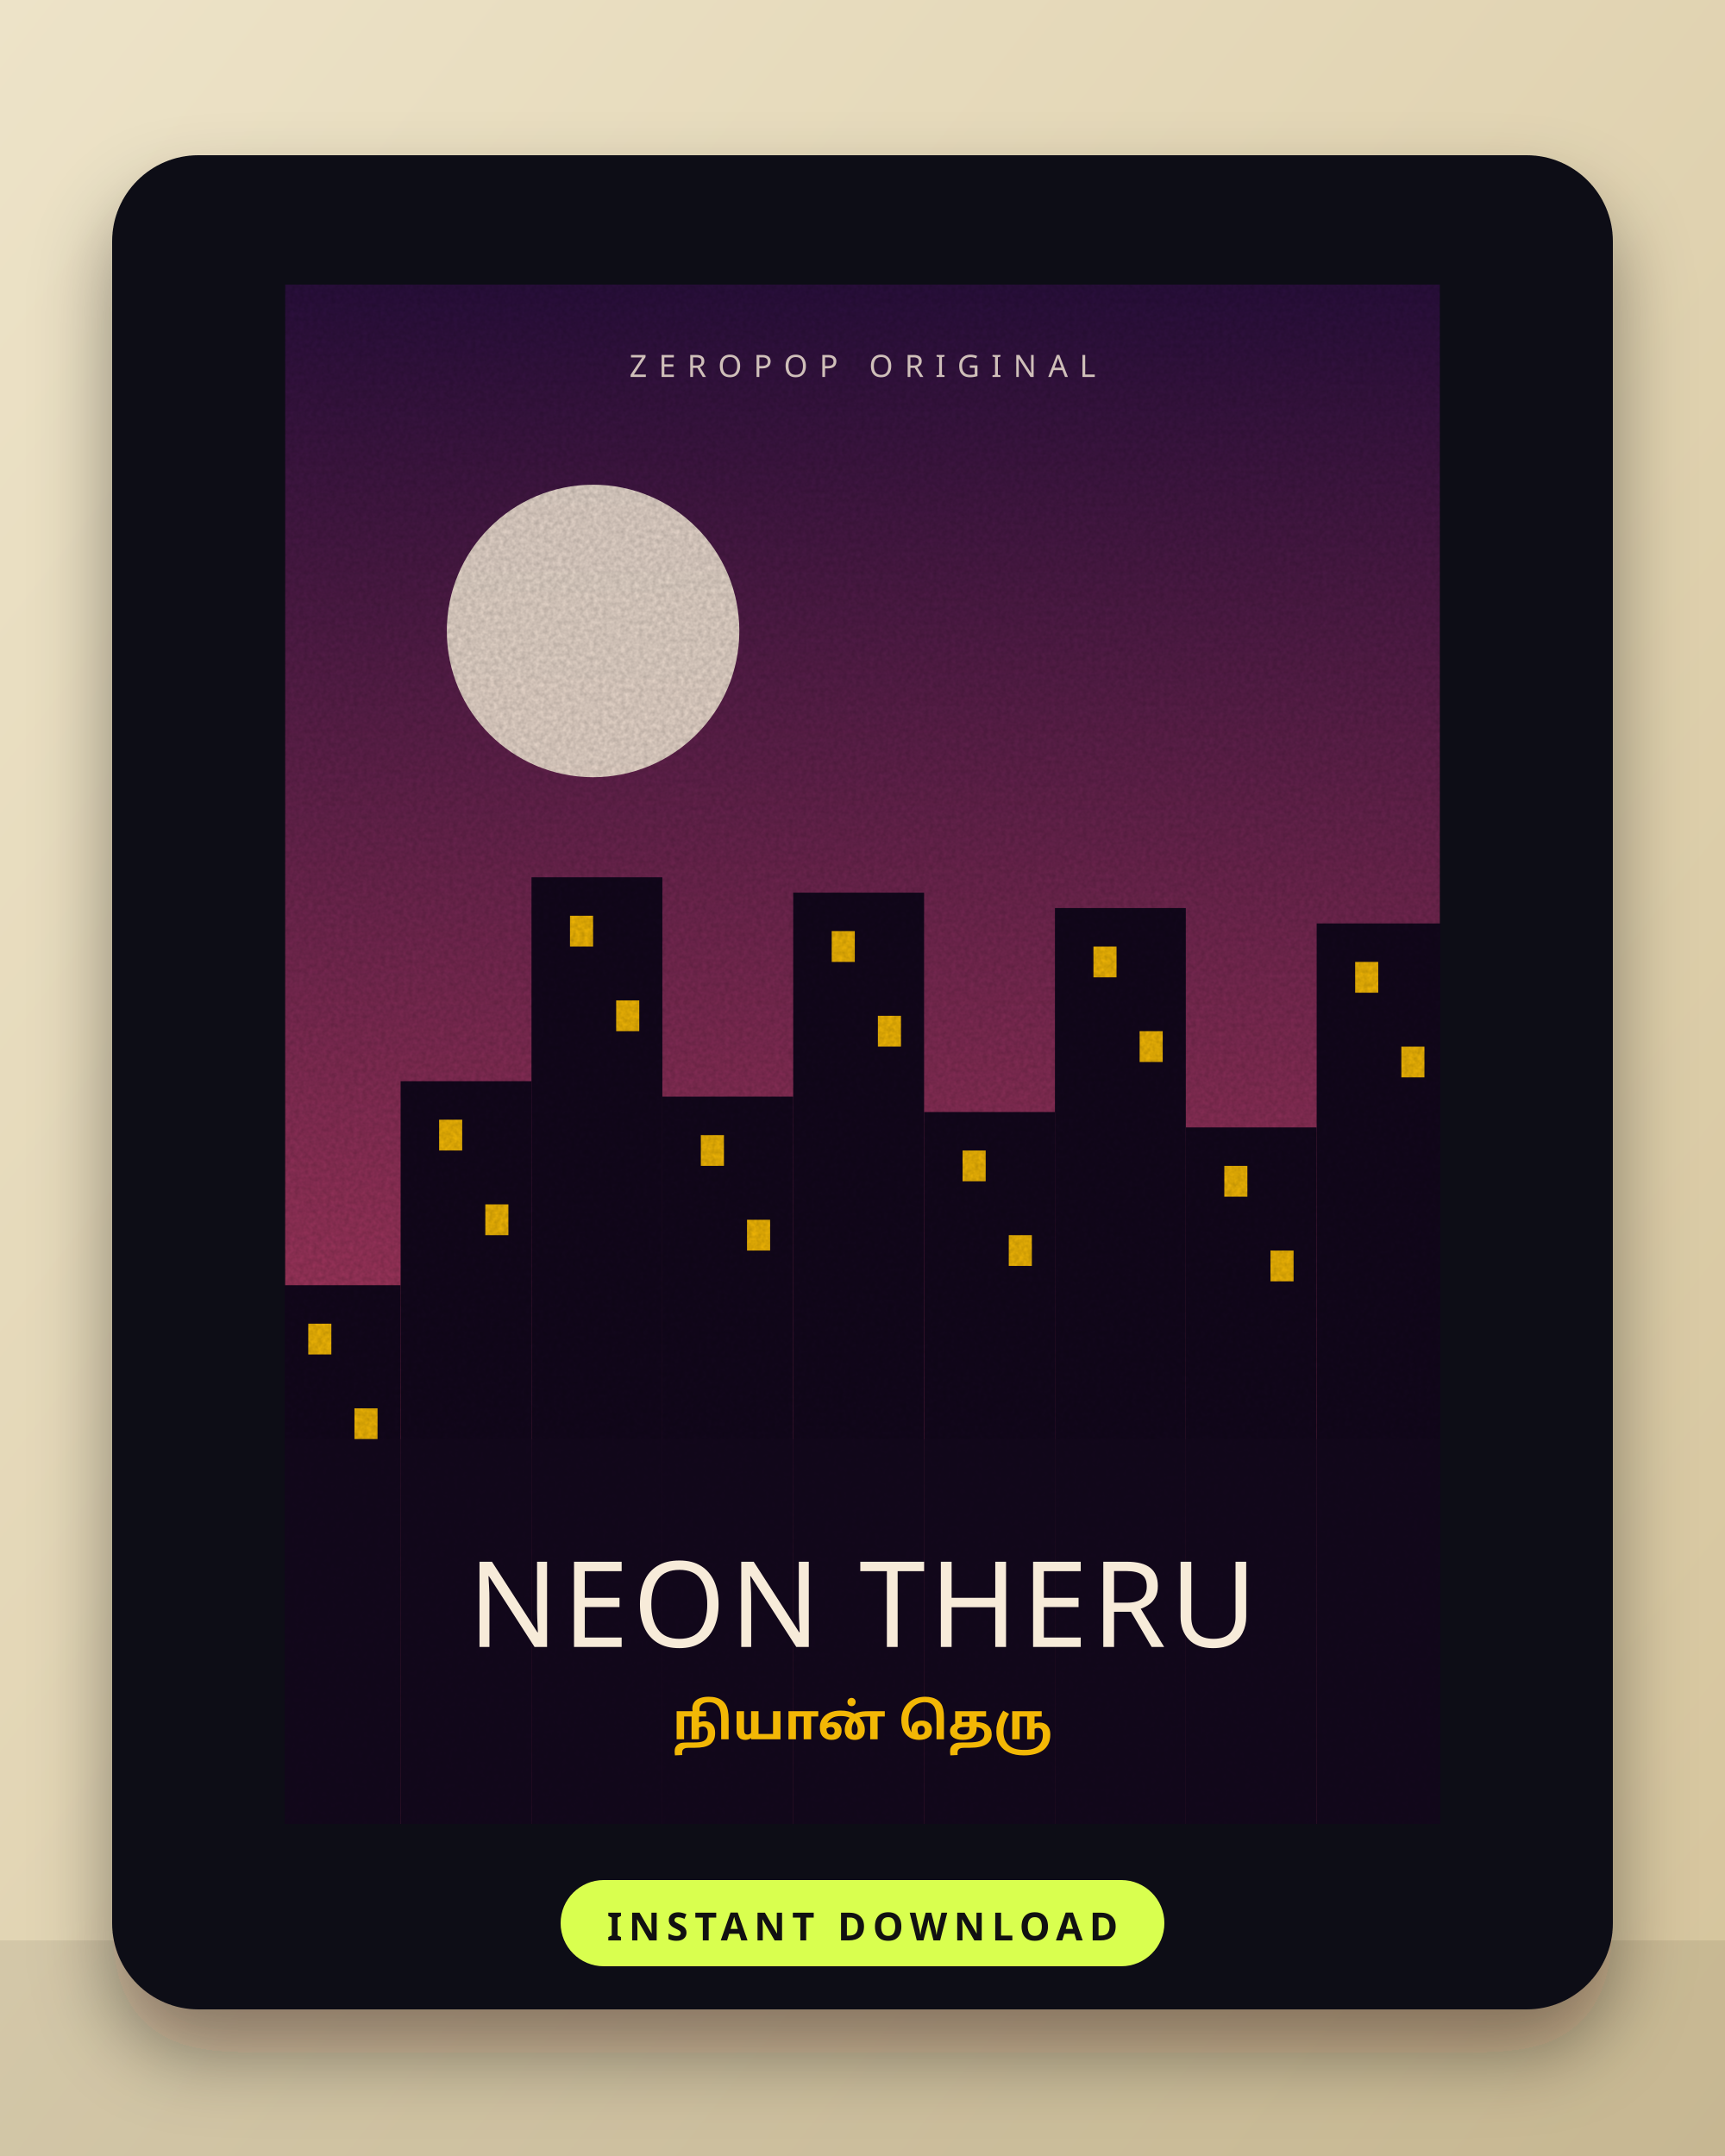
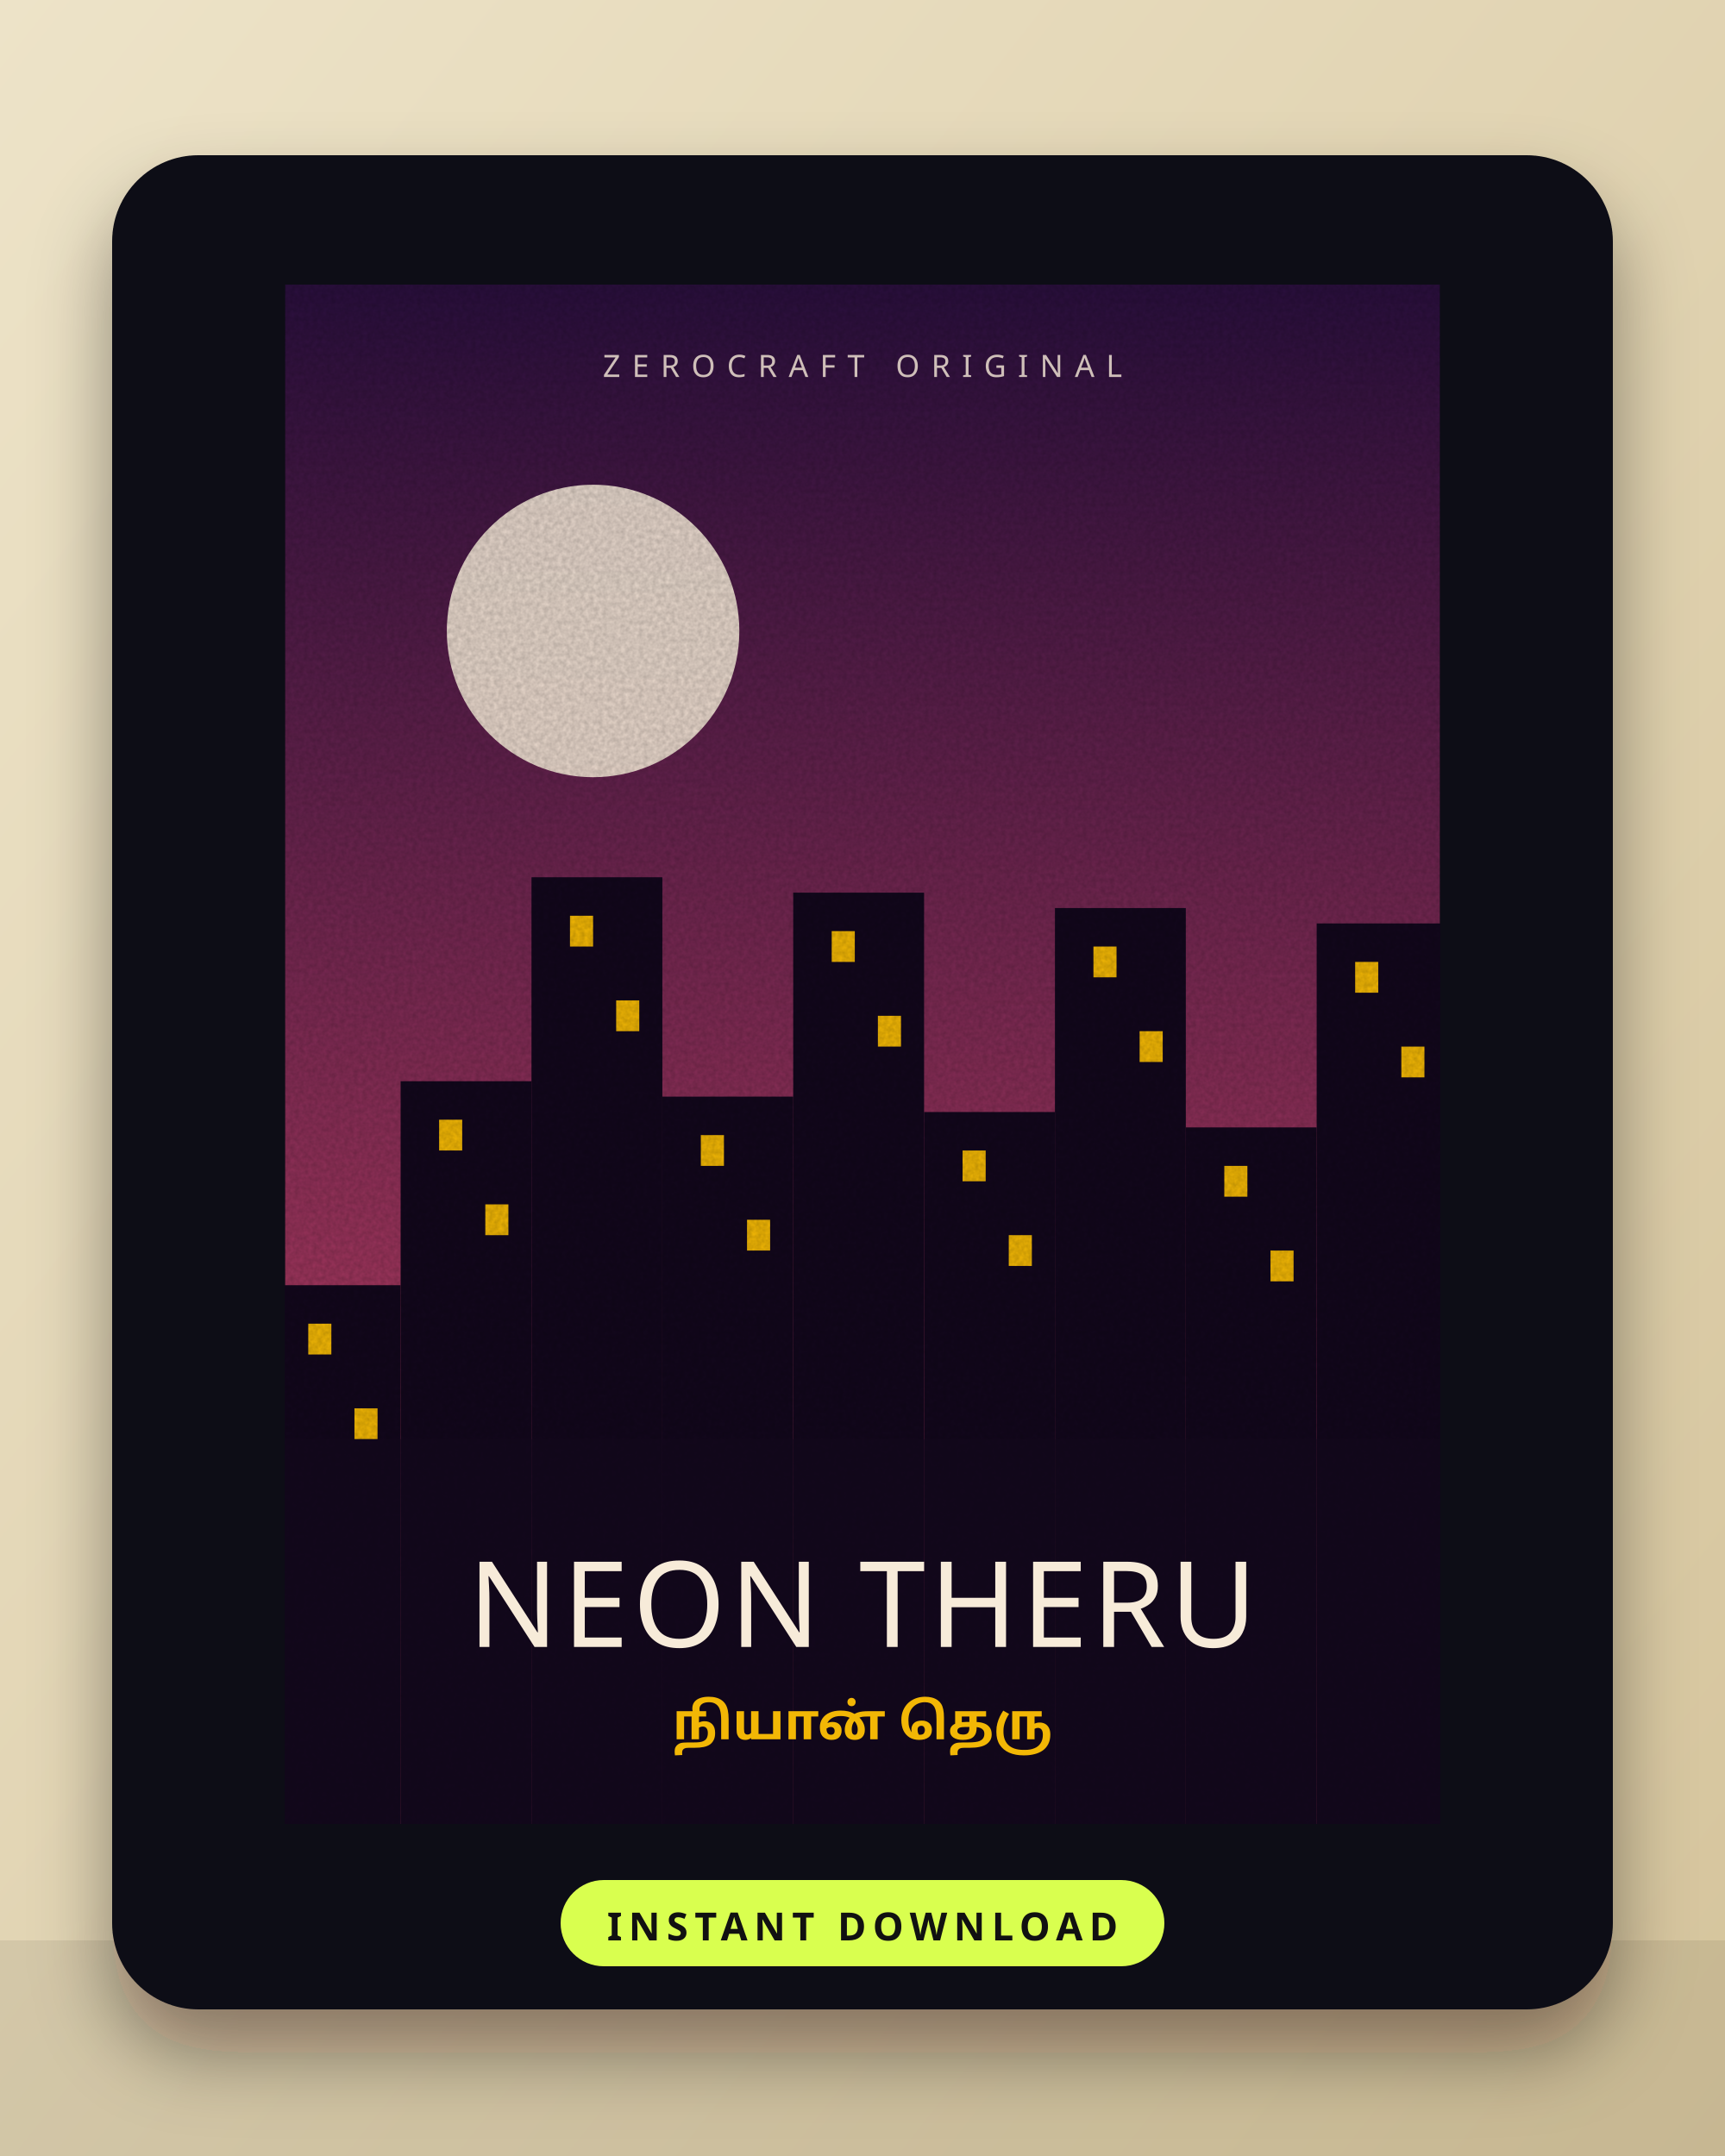
<svg xmlns="http://www.w3.org/2000/svg" viewBox="0 0 400 500" preserveAspectRatio="xMidYMid slice">
  <defs>
    <filter id="gr">
      <feTurbulence type="fractalNoise" baseFrequency=".85" numOctaves="2" />
      <feColorMatrix values="0 0 0 0 0 0 0 0 0 0 0 0 0 0 0 0 0 0 .8 0" />
    </filter>
    <filter id="sh" x="-20%" y="-20%" width="140%" height="150%">
      <feDropShadow dx="0" dy="10" stdDeviation="9" flood-color="#1a0a04" flood-opacity=".4" />
    </filter>
    <linearGradient id="wl" x1="0" y1="0" x2="1" y2="1">
      <stop offset="0" stop-color="#EDE3C8" />
      <stop offset="1" stop-color="#D5C49C" />
    </linearGradient>
    <clipPath id="cc">
      <circle cx="200" cy="240" r="55" />
    </clipPath>
    <clipPath id="cm">
      <rect x="115" y="235" width="170" height="125" />
    </clipPath>
  </defs>
  <rect width="400" height="500" fill="url(#wl)" />
  <rect y="450" width="400" height="50" fill="rgba(0,0,0,.07)" />
  <rect x="26" y="36" width="348" height="430" rx="20" fill="#0d0a12" filter="url(#sh)" />
  <svg x="66" y="66" width="268" height="357" viewBox="0 0 300 400">
    <defs>
      <linearGradient id="g16" x1="0" y1="0" x2="0" y2="1">
        <stop offset="0" stop-color="#2A0F3D" />
        <stop offset="1" stop-color="#D9486B" />
      </linearGradient>
    </defs>
    <rect width="300" height="400" fill="url(#g16)" />
    <circle cx="80" cy="90" r="38" fill="#F7EBD9" opacity=".9" />
    <rect x="-4" y="260" width="34" height="150" fill="#12071C" />
    <rect x="6" y="270" width="6" height="8" fill="#F2B705" />
    <rect x="18" y="292" width="6" height="8" fill="#F2B705" />
    <rect x="30" y="207" width="34" height="203" fill="#12071C" />
    <rect x="40" y="217" width="6" height="8" fill="#F2B705" />
    <rect x="52" y="239" width="6" height="8" fill="#F2B705" />
    <rect x="64" y="154" width="34" height="256" fill="#12071C" />
    <rect x="74" y="164" width="6" height="8" fill="#F2B705" />
    <rect x="86" y="186" width="6" height="8" fill="#F2B705" />
    <rect x="98" y="211" width="34" height="199" fill="#12071C" />
    <rect x="108" y="221" width="6" height="8" fill="#F2B705" />
    <rect x="120" y="243" width="6" height="8" fill="#F2B705" />
    <rect x="132" y="158" width="34" height="252" fill="#12071C" />
    <rect x="142" y="168" width="6" height="8" fill="#F2B705" />
    <rect x="154" y="190" width="6" height="8" fill="#F2B705" />
    <rect x="166" y="215" width="34" height="195" fill="#12071C" />
    <rect x="176" y="225" width="6" height="8" fill="#F2B705" />
    <rect x="188" y="247" width="6" height="8" fill="#F2B705" />
    <rect x="200" y="162" width="34" height="248" fill="#12071C" />
    <rect x="210" y="172" width="6" height="8" fill="#F2B705" />
    <rect x="222" y="194" width="6" height="8" fill="#F2B705" />
    <rect x="234" y="219" width="34" height="191" fill="#12071C" />
    <rect x="244" y="229" width="6" height="8" fill="#F2B705" />
    <rect x="256" y="251" width="6" height="8" fill="#F2B705" />
    <rect x="268" y="166" width="34" height="244" fill="#12071C" />
    <rect x="278" y="176" width="6" height="8" fill="#F2B705" />
    <rect x="290" y="198" width="6" height="8" fill="#F2B705" />
    <rect width="300" height="400" filter="url(#gr)" opacity=".28" />
    <rect y="300" width="300" height="100" fill="#12071C" opacity=".55" />
-     <text x="150" y="24" text-anchor="middle" font-size="8" letter-spacing="3" fill="#F7EBD9" opacity=".8" font-family="Space Mono">ZEROPOP ORIGINAL</text>
+     <text x="150" y="24" text-anchor="middle" font-size="8" letter-spacing="3" fill="#F7EBD9" opacity=".8" font-family="Space Mono">ZEROCRAFT ORIGINAL</text>
    <text x="150" y="354" text-anchor="middle" font-size="31" letter-spacing="1" fill="#F7EBD9" font-family="Anton">NEON THERU</text>
    <text x="150" y="378" text-anchor="middle" font-size="13" fill="#F2B705" font-family="Noto Sans Tamil,Noto Sans Malayalam" font-weight="700">நியான் தெரு</text>
  </svg>
  <rect x="130" y="436" width="140" height="20" rx="10" fill="#d9ff4f" />
  <text x="200" y="450" text-anchor="middle" font-size="9" font-weight="700" fill="#111" font-family="Space Mono" letter-spacing="1.5">INSTANT DOWNLOAD</text>
</svg>
